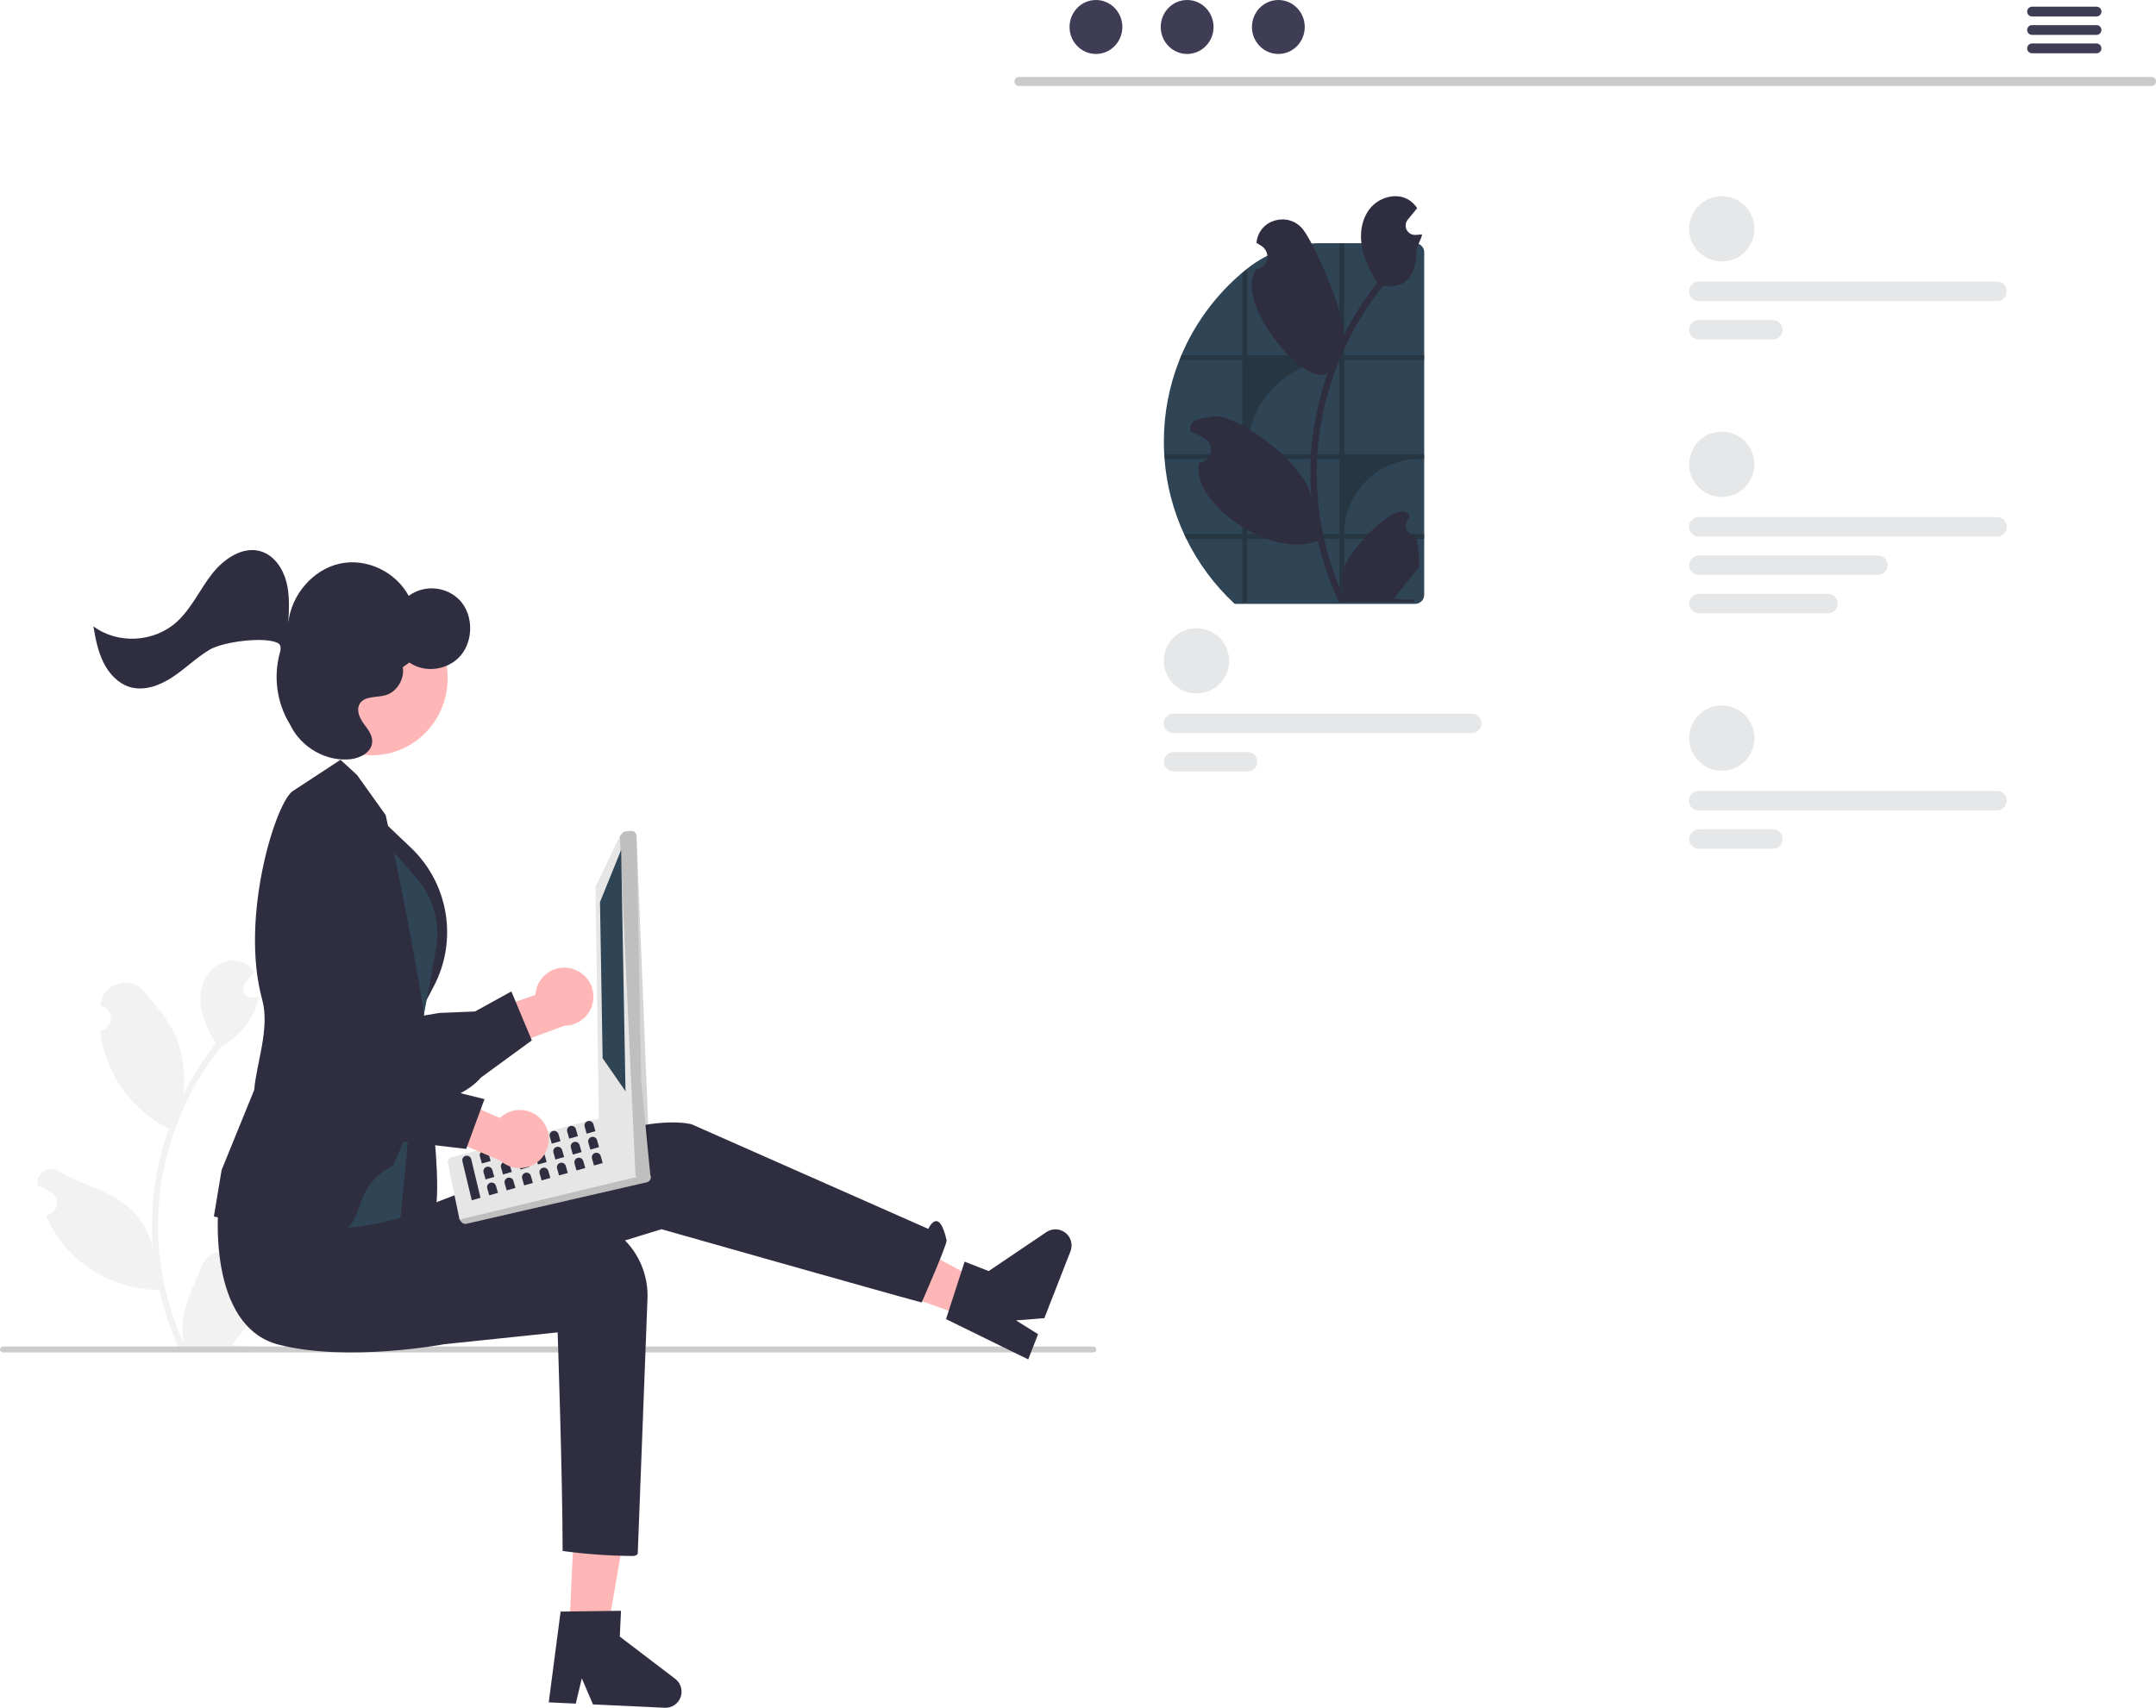
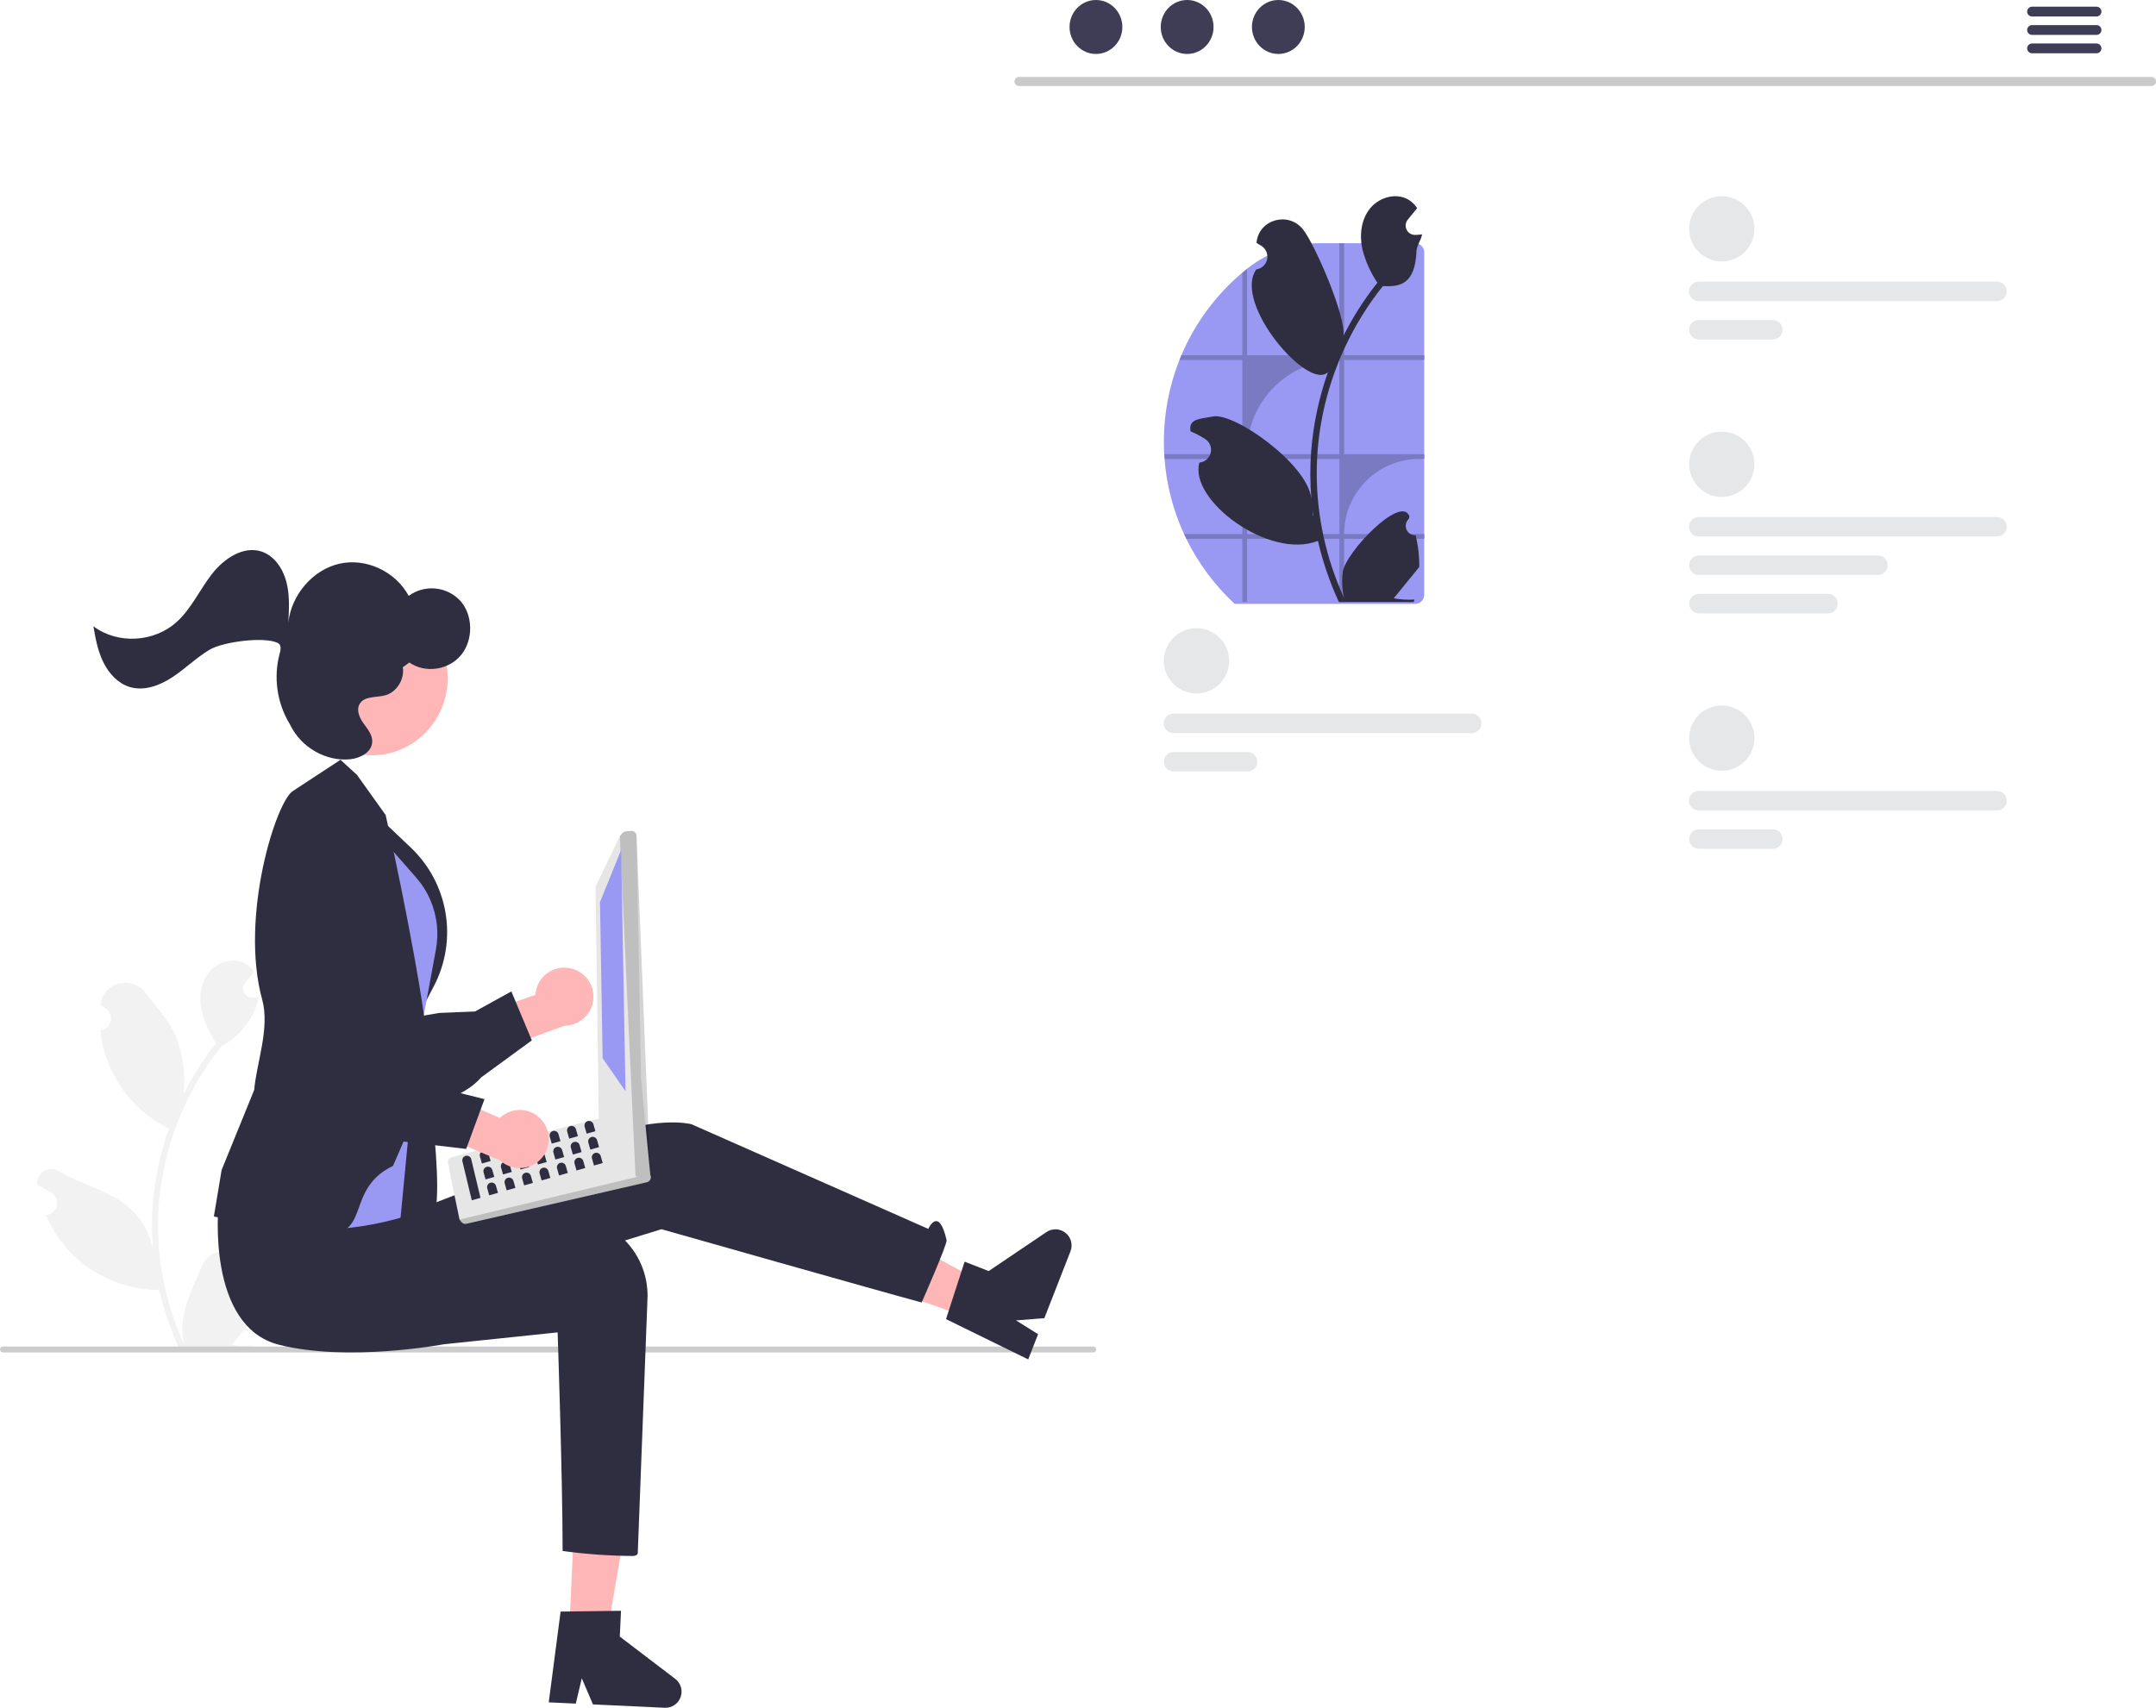
<svg xmlns="http://www.w3.org/2000/svg" data-name="Layer 1" width="864.67" height="685.078" viewBox="0 0 864.67 685.078">
  <path d="M268.971,622.8a3.613,3.613,0,0,1-2.619-6.263c.091-.362.156-.622.248-.984q-.049-.118-.098-.236a9.703,9.703,0,0,0-17.898.067c-2.927,7.051-6.654,14.113-7.572,21.568a28.706,28.706,0,0,0,.504,9.872A115.086,115.086,0,0,1,231.066,599.025a111.08,111.08,0,0,1,.689-12.392q.571-5.06,1.584-10.047a116.419,116.419,0,0,1,23.087-49.342,30.983,30.983,0,0,0,12.886-13.369,23.634,23.634,0,0,0,2.149-6.458c-.627.082-1.265.134-1.892.175-.195.01-.401.021-.597.031l-.074.003a3.58,3.58,0,0,1-2.94-5.832q.406-.5.813-.999c.411-.514.833-1.018,1.244-1.532a1.785,1.785,0,0,0,.134-.154c.473-.586.946-1.162,1.419-1.748a10.352,10.352,0,0,0-3.394-3.28c-4.741-2.777-11.281-.854-14.706,3.435-3.435,4.288-4.083,10.304-2.89,15.662a41.485,41.485,0,0,0,5.738,12.793c-.257.329-.525.648-.782.977a117.172,117.172,0,0,0-12.23,19.375,48.709,48.709,0,0,0-2.908-22.624c-2.783-6.715-8.001-12.37-12.595-18.175-5.519-6.973-16.835-3.93-17.807,4.909q-.014.128-.028.257,1.024.577,2.004,1.226a4.901,4.901,0,0,1-1.976,8.919l-.1.015a48.767,48.767,0,0,0,1.285,7.291,50.21,50.21,0,0,0,25,31.468c.401.206.792.411,1.193.607a119.598,119.598,0,0,0-6.438,30.296,113.435,113.435,0,0,0,.082,18.315l-.031-.216a29.974,29.974,0,0,0-10.232-17.308c-7.874-6.469-18.999-8.851-27.494-14.05a5.625,5.625,0,0,0-8.616,5.473q.017.114.035.227a32.928,32.928,0,0,1,3.692,1.779q1.024.578,2.004,1.226a4.901,4.901,0,0,1-1.976,8.919l-.1.015c-.072.01-.134.021-.206.031a48.808,48.808,0,0,0,8.978,14.058,50.254,50.254,0,0,0,36.446,15.991h.01a119.562,119.562,0,0,0,8.032,23.447h28.692c.103-.319.195-.648.288-.967a32.599,32.599,0,0,1-7.939-.473c2.129-2.612,4.257-5.245,6.386-7.857a1.78,1.78,0,0,0,.134-.154c1.08-1.337,2.17-2.663,3.25-4l.001-.002A47.75,47.75,0,0,0,268.972,622.801Z" transform="translate(-167.665 -107.4608)" fill="#f2f2f2" />
  <path d="M607.335,648.805a1.186,1.186,0,0,1-1.19,1.19H168.855a1.19,1.19,0,0,1,0-2.38h437.29A1.187,1.187,0,0,1,607.335,648.805Z" transform="translate(-167.665 -107.4608)" fill="#ccc" />
  <path d="M396.647,495.944a11.583,11.583,0,0,0-14.259,10.59l-24.999,8.7,1.582,16.481,35.131-12.782a11.646,11.646,0,0,0,2.546-22.989Z" transform="translate(-167.665 -107.4608)" fill="#ffb6b6" />
  <path d="M355.905,543.848c-9.94,6.928-27.452,10.472-51.286,10.31a9.53,9.53,0,0,1-7.026-3.064c-6.377-6.641-6.128-21.8-6.088-23.264l-6.99-26.342c-.15-.403-4.019-11.212-.083-18.759a12.369,12.369,0,0,1,8.226-6.269c14.782-3.923,28.678,35.647,30.444,40.875l20.745-3.533,14.326-.589,14.576-8.045,8.206,19.64-20.308,14.841A25.664,25.664,0,0,1,355.905,543.848Z" transform="translate(-167.665 -107.4608)" fill="#2f2e41" />
  <polygon points="228.268 654.202 243.549 654.916 253.575 596.315 231.022 595.261 228.268 654.202" fill="#ffb6b6" />
  <path d="M392.496,753.947l24.223-.312-.484,10.349,22.224,16.935a6.472,6.472,0,0,1-4.225,11.613l-28.759-1.345-4.478-10.469-2.414,10.147-10.843-.507Z" transform="translate(-167.665 -107.4608)" fill="#2f2e41" />
  <polygon points="387.812 528.378 393.379 514.129 341.068 485.876 314.642 502.486 387.812 528.378" fill="#ffb6b6" />
  <path d="M547.067,636.626l7.457-23.049,9.65,3.771L587.331,601.712a6.472,6.472,0,0,1,9.65,7.719L586.503,636.246l-11.352.892,8.84,5.535-3.951,10.111Z" transform="translate(-167.665 -107.4608)" fill="#2f2e41" />
  <path d="M254.961,593.431s6.346,40.516,36.346,43.516,57.654-10.516,57.654-10.516l84-25.87s89.346,25.386,104.346,29.386c0,0,10.346-23.484,10-25-3.19-13.958-7.346-4.516-7.346-4.516l-95-42s-15-4-41,7S308.307,602.947,308.307,602.947Z" transform="translate(-167.665 -107.4608)" fill="#2f2e41" />
  <path d="M255.307,590.947s-5.003,48.537,24.22,55.951c27.78,7.049,66.098-.182,66.098-.182l45.681-4.769s2,58.696,2,87.696a220.258,220.258,0,0,0,28,2c2,0,2.133-1.048,2.133-1.048l3.873-101.444a31.658,31.658,0,0,0-32.754-33.585q-3.235.123-6.786.458c-28.102,2.695-62.99-3.034-62.99-3.034Z" transform="translate(-167.665 -107.4608)" fill="#2f2e41" />
  <path d="M336.366,520.535s11.864,71.744,3.846,77.471-19.013,5.75-19.013,5.75l-2.557-39.613Z" transform="translate(-167.665 -107.4608)" fill="#2f2e41" />
  <path d="M316.578,432.424l15.863,15.073a46.752,46.752,0,0,1,9.2,55.604l-7.583,14.46Z" transform="translate(-167.665 -107.4608)" fill="#2f2e41" />
-   <path d="M313.031,434.958,334.525,459.441a34.355,34.355,0,0,1,8.362,19.198v0a34.355,34.355,0,0,1-.391,9.683l-8.1,44.034L328.307,595.947s-47.003,14.242-51.814-7.75S313.031,434.958,313.031,434.958Z" transform="translate(-167.665 -107.4608)" fill="#2f4454" />
+   <path d="M313.031,434.958,334.525,459.441a34.355,34.355,0,0,1,8.362,19.198v0a34.355,34.355,0,0,1-.391,9.683l-8.1,44.034L328.307,595.947s-47.003,14.242-51.814-7.75S313.031,434.958,313.031,434.958Z" transform="translate(-167.665 -107.4608)" fill="#9999f4" />
  <path d="M292.856,601.923c-30.898-5.149-38.467-6.171-38.938-6.352l-.472-.18,3.097-18.584,13.078-32.135c.849-10.512,6.358-24.754,3.206-36.194-9.161-33.257,5.723-80.253,12.529-83.853l18.869-12.37,6.624,6.073L322.332,434.405c9.449,42.091,15.975,81.323,15.658,83.721l-5.832,41.207-6.872,15.806C304.438,585.198,318.457,606.19,292.856,601.923Z" transform="translate(-167.665 -107.4608)" fill="#2f2e41" />
  <path d="M348.796,571.693l48.514-12.98,4.272-1.013,3.046-.723,3.55-.839.028-.007a2.013,2.013,0,0,1,1.507.251l18.014,21.598a1.59,1.59,0,0,1,.424.381.714.714,0,0,1,.128.135,2.056,2.056,0,0,1-1.159,3.21l-72.373,16.655a2.039,2.039,0,0,1-2.049-.724l-.734-.952-4.005-19.286-.285-2.504a1.996,1.996,0,0,1-.375-.788A2.028,2.028,0,0,1,348.796,571.693Z" transform="translate(-167.665 -107.4608)" fill="#e6e6e6" />
  <path d="M351.963,596.683l.739.955a2.038,2.038,0,0,0,2.044.724l72.376-16.656a2.052,2.052,0,0,0,1.156-3.208.611.611,0,0,0-.126-.135Z" transform="translate(-167.665 -107.4608)" opacity="0.17" style="isolation:isolate" />
  <path d="M407.816,555.997l-1.309-92.265a2.106,2.106,0,0,1,.467-1.542l9.274-19.301.963-1.17a2.132,2.132,0,0,1,1.425-.754l2.019-.188a2.107,2.107,0,0,1,2.303,1.891h0l1.818,97.624.002.007.901,9.4,1.067,11.162.003.014,1.666,17.366a2.062,2.062,0,0,1-.557,1.637,2.091,2.091,0,0,1-1.585.678l-1.313-.026a2.14,2.14,0,0,1-1.364-.538l-.735-.66-.34-.31-14.007-21.653A2.094,2.094,0,0,1,407.816,555.997Z" transform="translate(-167.665 -107.4608)" fill="#e6e6e6" />
  <path d="M416.251,442.889l6.267,136.136.343.306.732.658a2.132,2.132,0,0,0,1.364.538l1.315.026a2.115,2.115,0,0,0,2.141-2.314L422.955,442.67a2.108,2.108,0,0,0-2.299-1.897l-2.023.194a2.078,2.078,0,0,0-1.418.754Z" transform="translate(-167.665 -107.4608)" opacity="0.17" style="isolation:isolate" />
-   <polygon points="249.113 340.929 240.632 361.864 241.681 424.491 250.863 437.77 249.113 340.929" fill="#2f4454" />
+   <polygon points="249.113 340.929 240.632 361.864 241.681 424.491 250.863 437.77 249.113 340.929" fill="#9999f4" />
  <path d="M354.387,571.141a1.821,1.821,0,0,0-1.252,2.249l3.736,15.571,3.501-.997-3.736-15.571A1.821,1.821,0,0,0,354.387,571.141Z" transform="translate(-167.665 -107.4608)" fill="#2f2e41" />
  <path d="M361.389,569.147a1.821,1.821,0,0,0-1.252,2.249l.797,2.801,3.501-.997-.797-2.801A1.821,1.821,0,0,0,361.389,569.147Z" transform="translate(-167.665 -107.4608)" fill="#2f2e41" />
  <path d="M368.391,567.153a1.821,1.821,0,0,0-1.252,2.249l.797,2.801,3.501-.997-.797-2.801A1.821,1.821,0,0,0,368.391,567.153Z" transform="translate(-167.665 -107.4608)" fill="#2f2e41" />
  <path d="M375.393,565.16a1.821,1.821,0,0,0-1.252,2.249l.797,2.801,3.501-.997-.797-2.801A1.821,1.821,0,0,0,375.393,565.16Z" transform="translate(-167.665 -107.4608)" fill="#2f2e41" />
  <path d="M382.395,563.166a1.821,1.821,0,0,0-1.252,2.249l.797,2.801,3.501-.997-.797-2.801A1.821,1.821,0,0,0,382.395,563.166Z" transform="translate(-167.665 -107.4608)" fill="#2f2e41" />
  <path d="M389.396,561.172a1.821,1.821,0,0,0-1.252,2.249l.797,2.801,3.501-.997-.797-2.801A1.821,1.821,0,0,0,389.396,561.172Z" transform="translate(-167.665 -107.4608)" fill="#2f2e41" />
  <path d="M396.398,559.178a1.821,1.821,0,0,0-1.252,2.249l.797,2.801,3.501-.997-.797-2.801A1.821,1.821,0,0,0,396.398,559.178Z" transform="translate(-167.665 -107.4608)" fill="#2f2e41" />
  <path d="M403.4,557.185a1.821,1.821,0,0,0-1.252,2.249l.797,2.801,3.501-.997-.797-2.801A1.821,1.821,0,0,0,403.4,557.185Z" transform="translate(-167.665 -107.4608)" fill="#2f2e41" />
  <path d="M362.859,575.532a1.821,1.821,0,0,0-1.252,2.249l.797,2.801,3.501-.997-.797-2.801A1.821,1.821,0,0,0,362.859,575.532Z" transform="translate(-167.665 -107.4608)" fill="#2f2e41" />
  <path d="M369.86,573.539a1.821,1.821,0,0,0-1.252,2.249l.797,2.801,3.501-.997-.797-2.801A1.821,1.821,0,0,0,369.86,573.539Z" transform="translate(-167.665 -107.4608)" fill="#2f2e41" />
  <path d="M376.862,571.545a1.821,1.821,0,0,0-1.252,2.249l.797,2.801,3.501-.997-.797-2.801A1.821,1.821,0,0,0,376.862,571.545Z" transform="translate(-167.665 -107.4608)" fill="#2f2e41" />
  <path d="M383.864,569.551A1.821,1.821,0,0,0,382.612,571.8l.797,2.801,3.501-.997-.797-2.801A1.821,1.821,0,0,0,383.864,569.551Z" transform="translate(-167.665 -107.4608)" fill="#2f2e41" />
  <path d="M390.866,567.557a1.821,1.821,0,0,0-1.252,2.249l.797,2.801,3.501-.997-.797-2.801A1.821,1.821,0,0,0,390.866,567.557Z" transform="translate(-167.665 -107.4608)" fill="#2f2e41" />
  <path d="M397.868,565.564a1.821,1.821,0,0,0-1.252,2.249l.797,2.801,3.501-.997-.797-2.801A1.821,1.821,0,0,0,397.868,565.564Z" transform="translate(-167.665 -107.4608)" fill="#2f2e41" />
  <path d="M404.87,563.57a1.821,1.821,0,0,0-1.252,2.249l.797,2.801,3.501-.997-.797-2.801A1.821,1.821,0,0,0,404.87,563.57Z" transform="translate(-167.665 -107.4608)" fill="#2f2e41" />
  <path d="M364.328,581.917a1.821,1.821,0,0,0-1.252,2.249l.797,2.801,3.501-.997-.797-2.801A1.821,1.821,0,0,0,364.328,581.917Z" transform="translate(-167.665 -107.4608)" fill="#2f2e41" />
  <path d="M371.33,579.924a1.821,1.821,0,0,0-1.252,2.249l.797,2.801,3.501-.997-.797-2.801A1.821,1.821,0,0,0,371.33,579.924Z" transform="translate(-167.665 -107.4608)" fill="#2f2e41" />
  <path d="M378.332,577.93a1.821,1.821,0,0,0-1.252,2.249l.797,2.801,3.501-.997-.797-2.801A1.821,1.821,0,0,0,378.332,577.93Z" transform="translate(-167.665 -107.4608)" fill="#2f2e41" />
  <path d="M385.334,575.936a1.821,1.821,0,0,0-1.252,2.249l.797,2.801,3.501-.997-.797-2.801A1.821,1.821,0,0,0,385.334,575.936Z" transform="translate(-167.665 -107.4608)" fill="#2f2e41" />
  <path d="M392.335,573.943a1.821,1.821,0,0,0-1.252,2.249l.797,2.801,3.501-.997-.797-2.801A1.821,1.821,0,0,0,392.335,573.943Z" transform="translate(-167.665 -107.4608)" fill="#2f2e41" />
  <path d="M399.337,571.949a1.821,1.821,0,0,0-1.252,2.249l.797,2.801,3.501-.997L401.586,573.201A1.821,1.821,0,0,0,399.337,571.949Z" transform="translate(-167.665 -107.4608)" fill="#2f2e41" />
  <path d="M406.339,569.955a1.821,1.821,0,0,0-1.252,2.249l.797,2.801,3.501-.997-.797-2.801A1.821,1.821,0,0,0,406.339,569.955Z" transform="translate(-167.665 -107.4608)" fill="#2f2e41" />
  <path d="M385.768,557.871a11.583,11.583,0,0,0-17.655-1.937l-24.242-10.628-10.052,13.157L368.264,572.991a11.646,11.646,0,0,0,17.504-15.119Z" transform="translate(-167.665 -107.4608)" fill="#ffb6b6" />
  <path d="M323.318,565.271c-11.999-1.683-27.246-10.998-44.605-27.329a9.53,9.53,0,0,1-3.066-7.026c-.157-9.206,10.337-20.148,11.362-21.194l12.795-24.064c.164-.397,4.681-10.952,12.7-13.807a12.369,12.369,0,0,1,10.294,1.001c13.504,7.18-3.227,45.637-5.489,50.671l17.609,11.522,10.902,9.313,16.157,4.018-7.345,19.978-24.981-2.936A25.664,25.664,0,0,1,323.318,565.271Z" transform="translate(-167.665 -107.4608)" fill="#2f2e41" />
  <ellipse cx="317.082" cy="379.669" rx="30.782" ry="30.111" transform="translate(-265.2773 541.8718) rotate(-83.16773)" fill="#ffb6b6" />
  <path d="M238.669,356.829c5.792-5.317,9.15-12.891,14.019-19.133,4.869-6.243,12.66-11.419,19.941-8.958,5.019,1.696,8.454,6.716,9.861,12.023,1.407,5.306,1.115,10.937.813,16.452,1.223-11.26,9.938-21.274,20.573-23.64,10.635-2.366,22.369,3.1,27.699,12.903a15.695,15.695,0,0,1,20.75,2.045c5.122,5.814,5.222,15.724.22,21.757s-14.43,7.375-20.699,2.945l-2.631,1.896c.775,4.826-2.472,10.027-7.032,11.263-3.697,1.002-8.647.168-10.41,3.711-1.232,2.475.161,5.442,1.756,7.649,1.595,2.207,3.526,4.519,3.417,7.295-.164,4.189-4.8,6.581-8.802,6.99-9.651.985-19.557-4.617-23.979-13.559q-.128-.259-.283-.521a36.55,36.55,0,0,1-3.975-28.623c.534-1.88.398-3.343-.869-3.955-5.477-2.647-21.975-.446-27.264,2.696-5.29,3.142-9.759,7.602-14.899,11.006-5.14,3.403-11.452,5.747-17.246,3.958-4.641-1.433-8.264-5.361-10.481-9.841-2.217-4.48-3.199-9.51-4.022-14.49C214.89,366.015,229.552,365.198,238.669,356.829Z" transform="translate(-167.665 -107.4608)" fill="#2f2e41" />
  <path d="M1030.568,141.945H576.275a1.807,1.807,0,0,1,0-3.613h454.293a1.807,1.807,0,0,1,0,3.613Z" transform="translate(-167.665 -107.4608)" fill="#cacaca" />
  <ellipse cx="439.534" cy="10.823" rx="10.588" ry="10.823" fill="#3f3d56" />
  <ellipse cx="476.109" cy="10.823" rx="10.588" ry="10.823" fill="#3f3d56" />
  <ellipse cx="512.684" cy="10.823" rx="10.588" ry="10.823" fill="#3f3d56" />
  <path d="M1008.547,110.143h-25.981a1.968,1.968,0,0,0,0,3.934h25.981a1.968,1.968,0,0,0,0-3.934Z" transform="translate(-167.665 -107.4608)" fill="#3f3d56" />
  <path d="M1008.547,117.528h-25.981a1.968,1.968,0,0,0,0,3.934h25.981a1.968,1.968,0,0,0,0-3.934Z" transform="translate(-167.665 -107.4608)" fill="#3f3d56" />
  <path d="M1008.547,124.903h-25.981a1.968,1.968,0,0,0,0,3.934h25.981a1.968,1.968,0,0,0,0-3.934Z" transform="translate(-167.665 -107.4608)" fill="#3f3d56" />
  <path d="M234.115,557.167l.015-.02-.015.041Z" transform="translate(-167.665 -107.4608)" fill="#2f2e41" />
  <circle cx="690.523" cy="91.795" r="13.089" fill="#e6e7e8" />
  <path d="M968.51,228.24H848.996a3.898,3.898,0,1,1,0-7.795H968.51a3.898,3.898,0,1,1,0,7.795Z" transform="translate(-167.665 -107.4608)" fill="#e6e7e8" />
  <path d="M878.68,243.642H848.996a3.898,3.898,0,1,1,0-7.796h29.684a3.898,3.898,0,0,1,0,7.796Z" transform="translate(-167.665 -107.4608)" fill="#e6e7e8" />
  <circle cx="690.523" cy="296.1" r="13.089" fill="#e6e7e8" />
  <path d="M968.51,432.545H848.996a3.898,3.898,0,1,1,0-7.795H968.51a3.898,3.898,0,1,1,0,7.795Z" transform="translate(-167.665 -107.4608)" fill="#e6e7e8" />
  <path d="M878.68,447.947H848.996a3.898,3.898,0,1,1,0-7.796h29.684a3.898,3.898,0,0,1,0,7.796Z" transform="translate(-167.665 -107.4608)" fill="#e6e7e8" />
  <circle cx="479.859" cy="265.096" r="13.089" fill="#e6e7e8" />
  <path d="M757.846,401.542H638.332a3.898,3.898,0,1,1,0-7.795h119.514a3.898,3.898,0,1,1,0,7.795Z" transform="translate(-167.665 -107.4608)" fill="#e6e7e8" />
  <path d="M668.016,416.944H638.332a3.898,3.898,0,1,1,0-7.796h29.684a3.898,3.898,0,1,1,0,7.796Z" transform="translate(-167.665 -107.4608)" fill="#e6e7e8" />
  <circle cx="690.523" cy="186.247" r="13.089" fill="#e6e7e8" />
  <path d="M968.51,322.692H848.996a3.898,3.898,0,1,1,0-7.795H968.51a3.898,3.898,0,1,1,0,7.795Z" transform="translate(-167.665 -107.4608)" fill="#e6e7e8" />
  <path d="M920.813,338.094H848.996a3.898,3.898,0,1,1,0-7.796h71.817a3.898,3.898,0,0,1,0,7.796Z" transform="translate(-167.665 -107.4608)" fill="#e6e7e8" />
  <path d="M900.803,353.496H848.996a3.898,3.898,0,1,1,0-7.796h51.806a3.898,3.898,0,0,1,0,7.796Z" transform="translate(-167.665 -107.4608)" fill="#e6e7e8" />
-   <path d="M738.847,208.649V346.076a3.625,3.625,0,0,1-3.616,3.621H662.821a88.849,88.849,0,0,1-19.387-26.085c-.316-.632-.617-1.269-.904-1.916a88.005,88.005,0,0,1-7.824-30.125c-.054-.642-.099-1.279-.128-1.926-.099-1.655-.143-3.334-.143-5.018a88.44,88.44,0,0,1,6.238-32.743c.247-.647.509-1.289.78-1.926a88.976,88.976,0,0,1,24.445-33.133q.948-.808,1.916-1.571l.148-.119a46.837,46.837,0,0,1,29.226-10.116h38.043A3.627,3.627,0,0,1,738.847,208.649Z" transform="translate(-167.665 -107.4608)" fill="#2f4454" />
+   <path d="M738.847,208.649V346.076a3.625,3.625,0,0,1-3.616,3.621H662.821a88.849,88.849,0,0,1-19.387-26.085c-.316-.632-.617-1.269-.904-1.916a88.005,88.005,0,0,1-7.824-30.125c-.054-.642-.099-1.279-.128-1.926-.099-1.655-.143-3.334-.143-5.018a88.44,88.44,0,0,1,6.238-32.743c.247-.647.509-1.289.78-1.926a88.976,88.976,0,0,1,24.445-33.133q.948-.808,1.916-1.571l.148-.119a46.837,46.837,0,0,1,29.226-10.116h38.043A3.627,3.627,0,0,1,738.847,208.649Z" transform="translate(-167.665 -107.4608)" fill="#9999f4" />
  <path d="M739.04,251.883v-1.926h-32.294V205.018h-1.921v44.938H667.814V215.253q-.971.763-1.916,1.571v33.133H641.453c-.272.637-.533,1.279-.78,1.926h25.225v37.761H634.577c.03.647.074,1.284.128,1.926h31.192v30.125H642.53c.286.647.588,1.284.904,1.916h22.464v25.324h1.916v-25.324h37.011v25.324h1.921v-25.324h32.294v-1.916h-32.294a30.119,30.119,0,0,1,30.125-30.125h2.168v-1.926h-32.294V251.883Zm-34.215,69.813H667.814V291.571h37.011Zm0-32.051H667.814v-.756A37.008,37.008,0,0,1,704.825,251.883Z" transform="translate(-167.665 -107.4608)" opacity="0.2" />
  <path d="M735.398,322.181a3.78,3.78,0,0,1-2.739-6.551c.095-.379.164-.651.259-1.03q-.051-.124-.103-.247c-3.48-8.298-25.685,14.833-26.645,22.632a30.029,30.029,0,0,0,.527,10.328,120.392,120.392,0,0,1-10.952-50.003,116.202,116.202,0,0,1,.721-12.963q.597-5.293,1.657-10.511a121.787,121.787,0,0,1,24.151-51.616c6.874.384,12.898-.663,13.48-13.985.103-2.37,1.861-4.422,2.248-6.756-.656.086-1.323.14-1.979.183-.204.011-.42.021-.624.032l-.077.003a3.745,3.745,0,0,1-3.076-6.101q.425-.523.851-1.046c.43-.538.871-1.065,1.302-1.603a1.868,1.868,0,0,0,.14-.161c.495-.613.99-1.216,1.485-1.829a10.829,10.829,0,0,0-3.55-3.432c-4.959-2.905-11.801-.893-15.384,3.593-3.593,4.486-4.271,10.779-3.023,16.384a43.398,43.398,0,0,0,6.003,13.383c-.269.344-.549.678-.818,1.022a122.574,122.574,0,0,0-12.794,20.268c1.016-7.939-11.412-36.608-16.218-42.681-5.773-7.294-17.611-4.111-18.628,5.136q-.015.134-.029.268,1.071.604,2.096,1.282a5.127,5.127,0,0,1-2.067,9.33l-.105.016c-9.556,13.644,21.077,49.155,28.745,41.181a125.112,125.112,0,0,0-6.734,31.693,118.663,118.663,0,0,0,.086,19.16l-.032-.226c-1.704-13.882-30.931-34.523-39.466-32.803-4.917.99-9.76.765-9.013,5.725q.018.119.036.237a34.445,34.445,0,0,1,3.862,1.861q1.071.604,2.096,1.282a5.127,5.127,0,0,1-2.067,9.33l-.105.016c-.075.011-.14.022-.215.032-4.35,14.966,27.907,39.12,47.518,31.435l.011,0a125.076,125.076,0,0,0,8.402,24.528h30.015c.108-.334.204-.678.301-1.011a34.102,34.102,0,0,1-8.305-.495c2.227-2.733,4.454-5.487,6.681-8.219a1.866,1.866,0,0,0,.14-.161c1.13-1.398,2.27-2.786,3.399-4.185l.001-.002a49.952,49.952,0,0,0-1.464-12.725Zm-34.371-67.613.016-.021-.016.043Zm-6.648,59.932-.258-.581c.011-.42.011-.839,0-1.269,0-.118-.021-.237-.021-.355.097.742.183,1.485.29,2.227Z" transform="translate(-167.665 -107.4608)" fill="#2f2e41" />
</svg>
